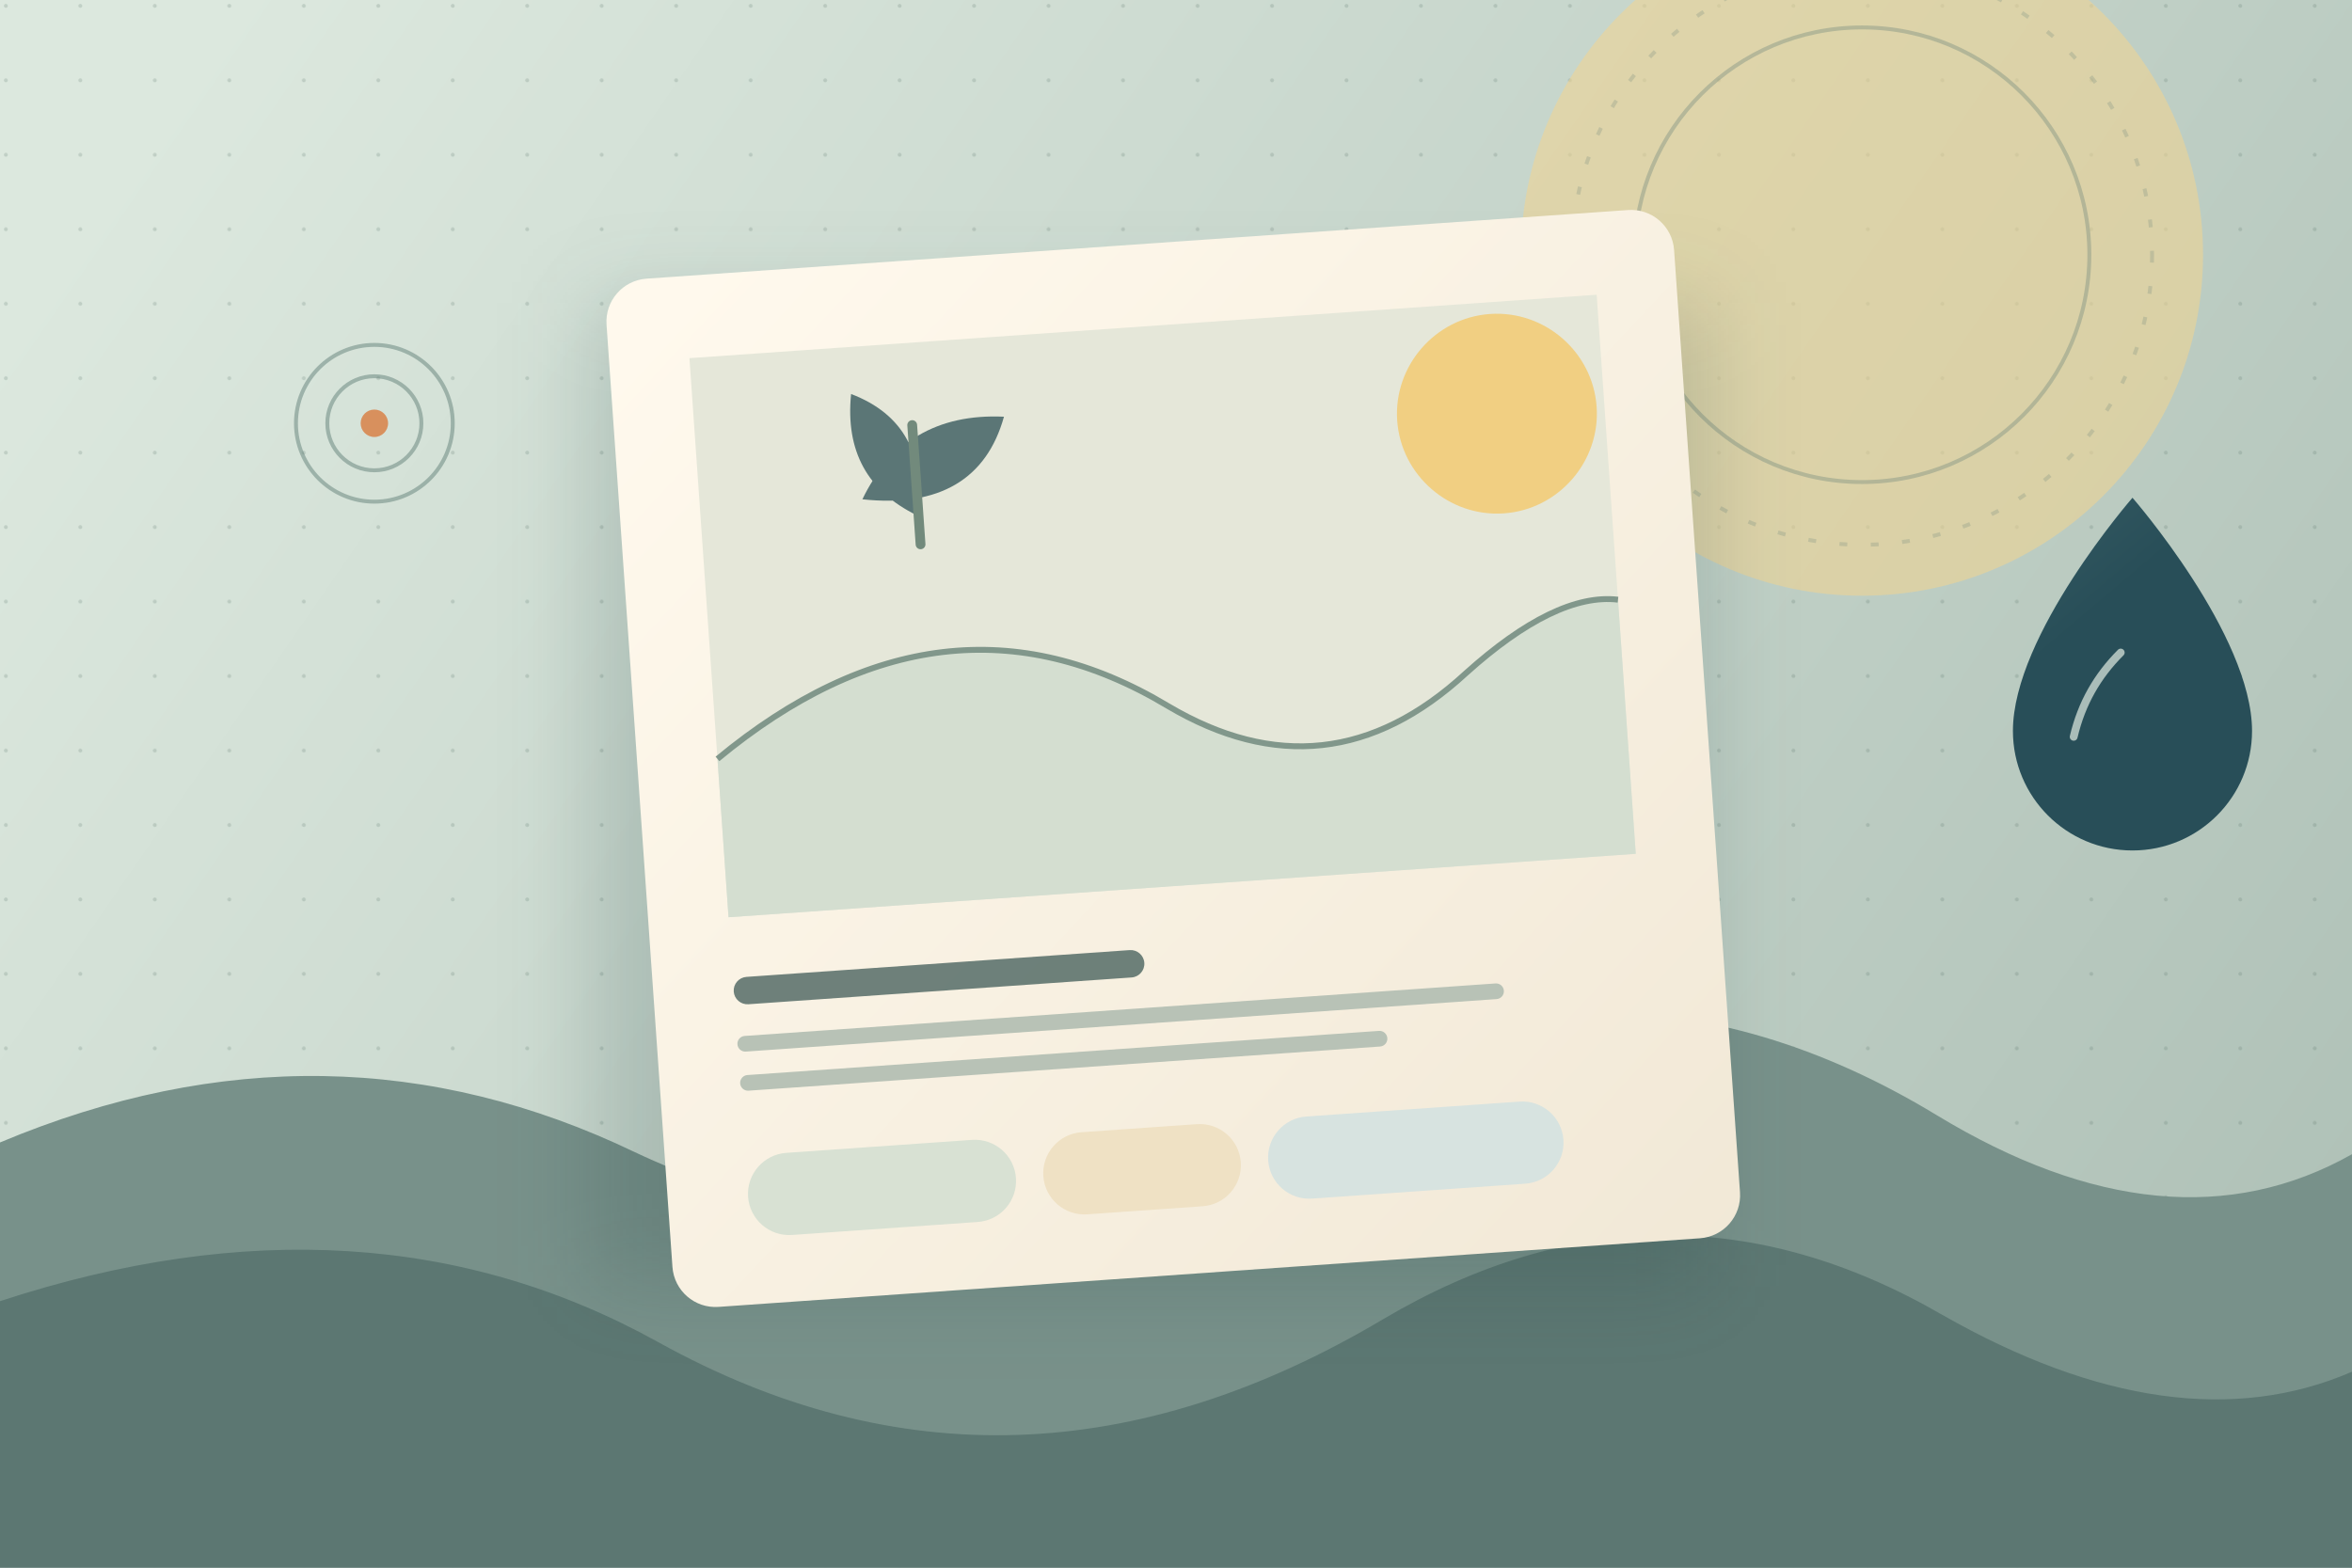
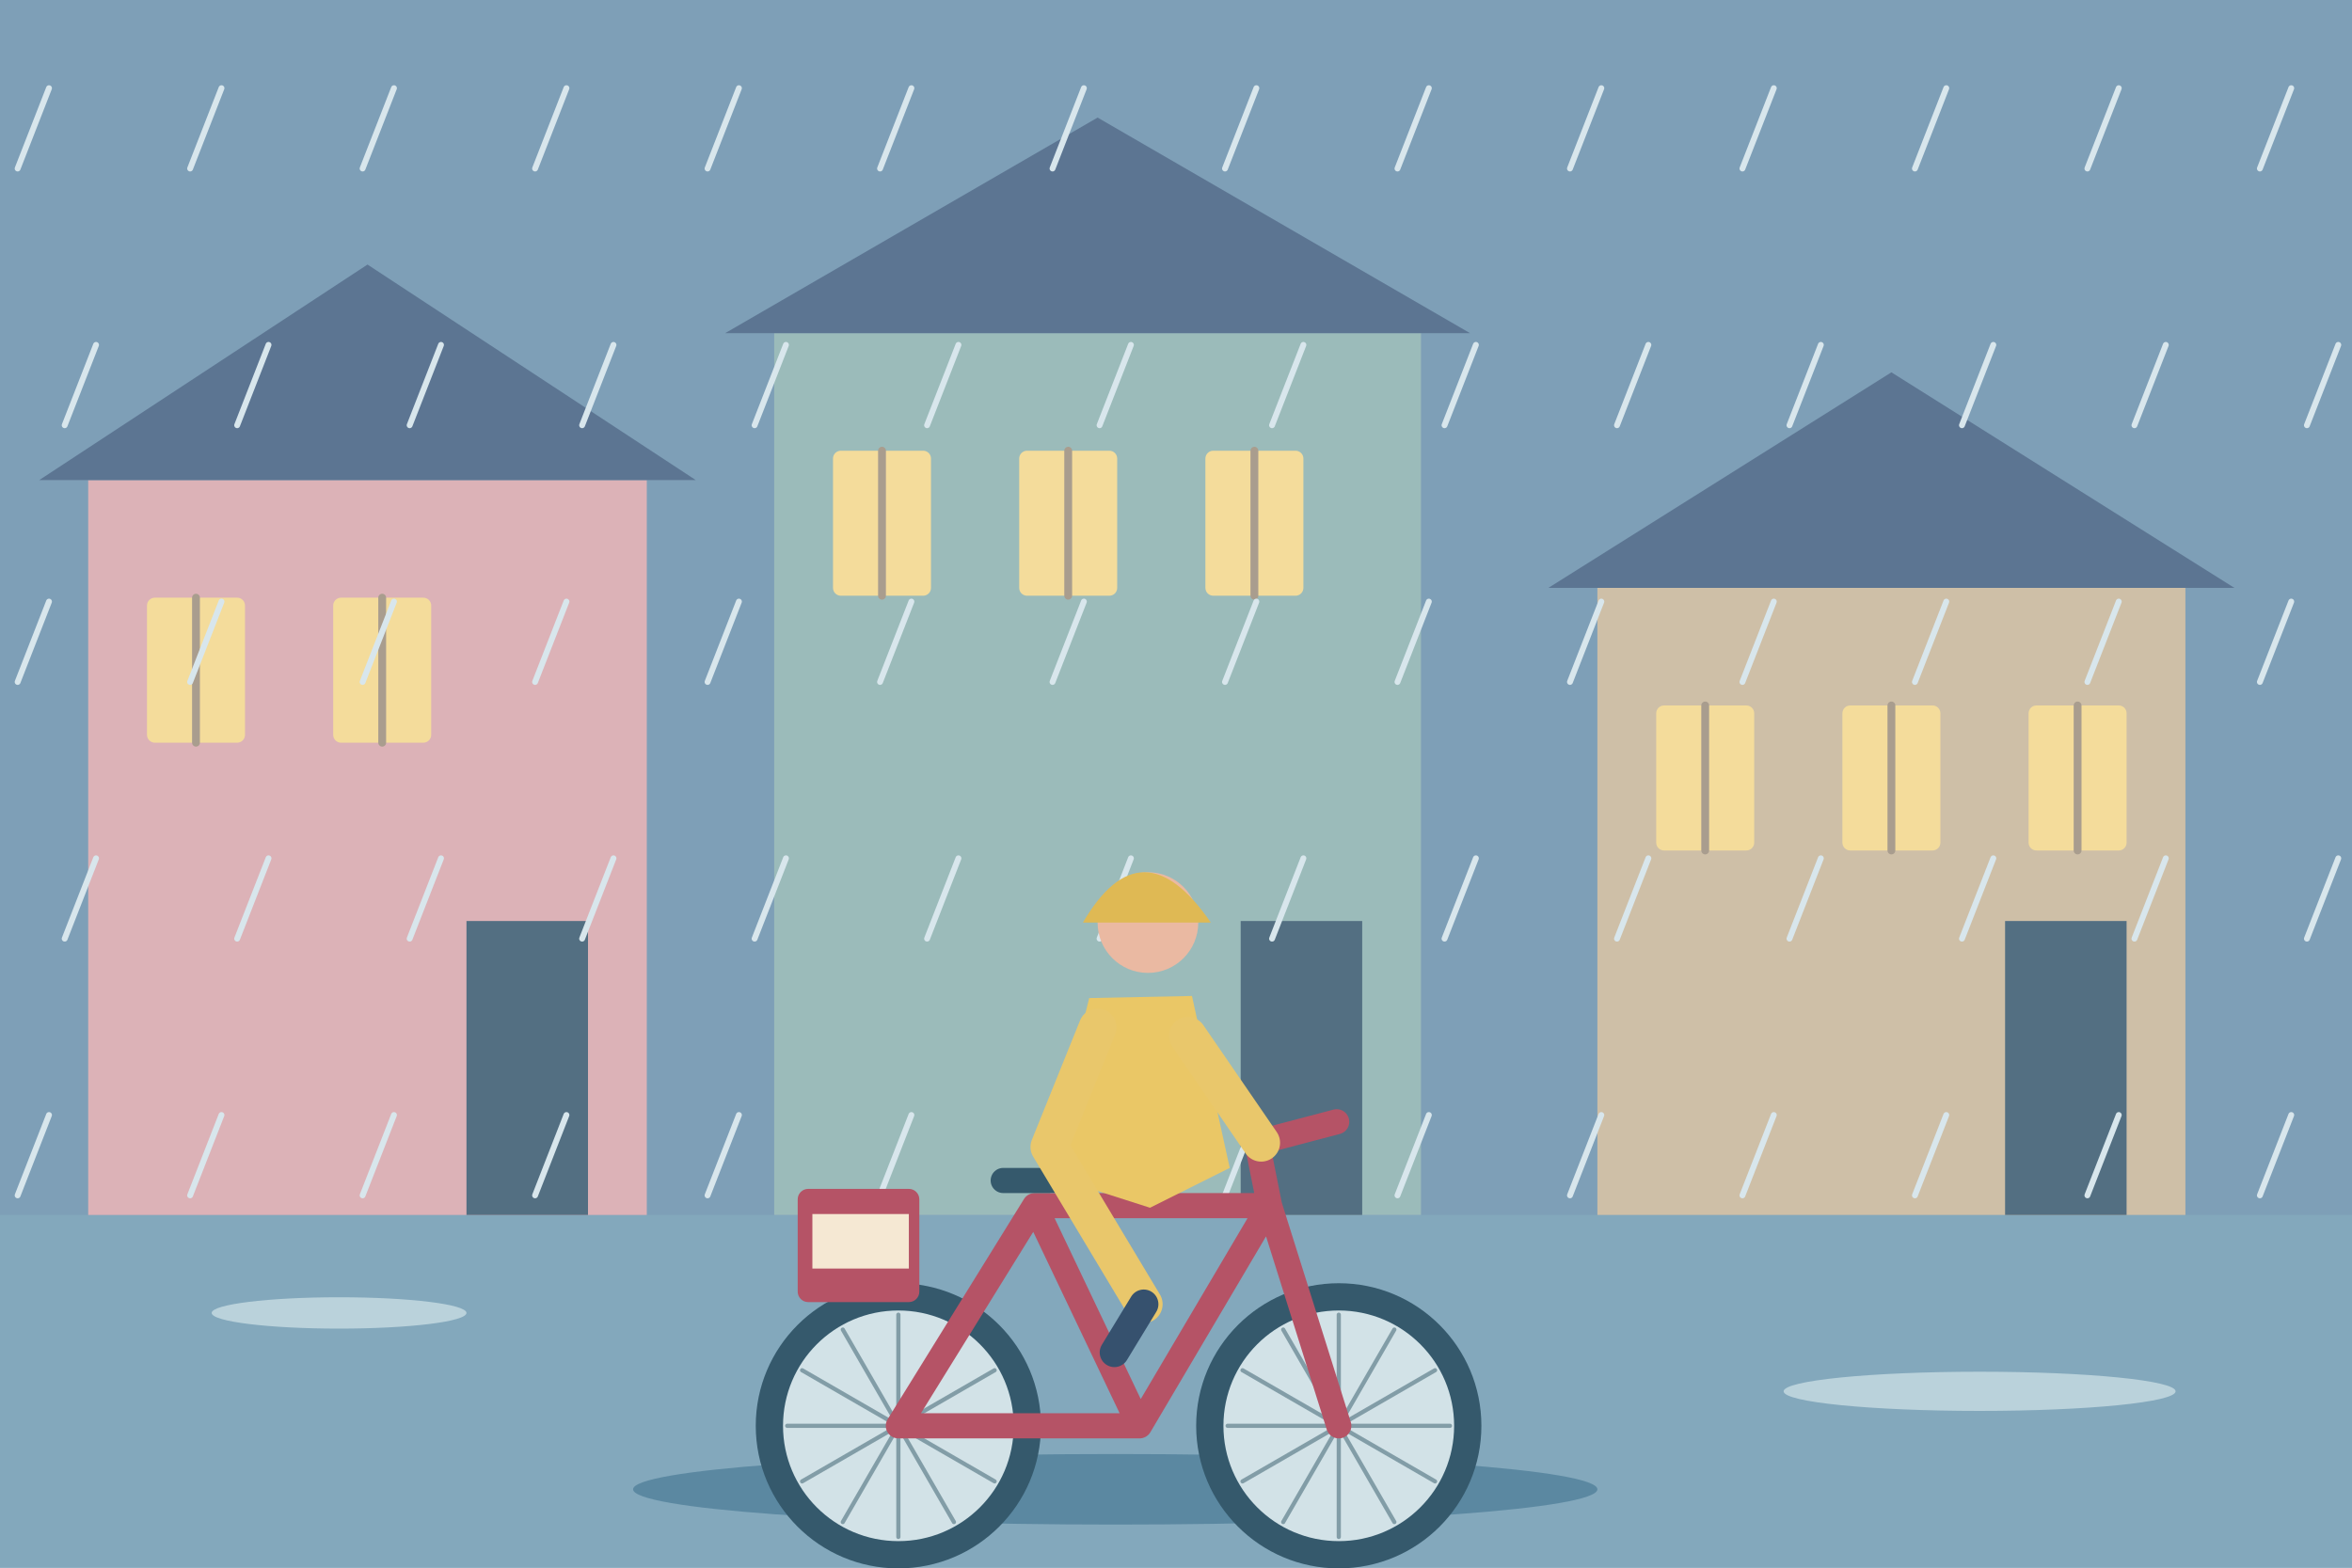
- <svg xmlns="http://www.w3.org/2000/svg" width="1200" height="800" viewBox="0 0 1200 800" fill="none">
-   <defs>
-     <linearGradient id="mint" x1="82" y1="53" x2="1120" y2="771" gradientUnits="userSpaceOnUse">
-       <stop stop-color="#DCE8DE" />
-       <stop offset="1" stop-color="#AFC1B7" />
-     </linearGradient>
-     <linearGradient id="card" x1="343" y1="150" x2="847" y2="690" gradientUnits="userSpaceOnUse">
-       <stop stop-color="#FFF9ED" />
-       <stop offset="1" stop-color="#F1E8D6" />
-     </linearGradient>
-     <linearGradient id="drop" x1="776" y1="203" x2="952" y2="411" gradientUnits="userSpaceOnUse">
-       <stop stop-color="#5C8084" />
-       <stop offset="1" stop-color="#284E58" />
-     </linearGradient>
-     <filter id="lift" x="227" y="79" width="793" height="705" color-interpolation-filters="sRGB" filterUnits="userSpaceOnUse">
-       <feGaussianBlur stdDeviation="23" />
-     </filter>
-     <pattern id="dotgrid" width="38" height="38" patternUnits="userSpaceOnUse">
-       <circle cx="3" cy="3" r="1" fill="#587168" fill-opacity=".2" />
-     </pattern>
-   </defs>
-   <path fill="url(#mint)" d="M0 0h1200v800H0z" />
-   <path fill="url(#dotgrid)" d="M0 0h1200v800H0z" />
-   <circle cx="950" cy="130" r="174" fill="#F0D492" fill-opacity=".58" />
-   <circle cx="950" cy="130" r="116" stroke="#68827A" stroke-opacity=".35" stroke-width="2" />
-   <circle cx="950" cy="130" r="148" stroke="#68827A" stroke-opacity=".24" stroke-width="2" stroke-dasharray="4 12" />
-   <path fill="#78918A" d="M0 583c112-47 220-45 324 5 104 49 207 43 308-17 120-72 239-73 356-2 79 48 150 55 212 20v211H0z" />
-   <path fill="#536F6B" fill-opacity=".76" d="M0 664c125-41 237-34 336 21 121 67 244 63 370-12 95-56 190-57 285-2 79 45 149 55 209 29v100H0z" />
-   <path fill="#1F403F" fill-opacity=".18" filter="url(#lift)" d="M301 155h570v501H301z" />
-   <g transform="rotate(-4 600 407)">
-     <rect x="327" y="124" width="546" height="526" rx="22" fill="url(#card)" />
-     <path fill="#E5E7D9" d="M368 166h464v286H368z" />
-     <path fill="#D4DED0" d="M368 371c81-58 158-62 231-11 52 36 103 34 153-6 32-25 59-36 80-32v130H368z" />
-     <path stroke="#81978B" stroke-width="3" d="M368 371c81-58 158-62 231-11 52 36 103 34 153-6 32-25 59-36 80-32" />
-     <path fill="#F1CF82" d="M726 223c0-28 23-51 51-51s51 23 51 51-23 51-51 51-51-23-51-51Z" />
-     <path fill="#5B7676" d="M451 244c16-28 41-41 75-37-11 31-36 44-75 37Z" />
-     <path fill="#5B7676" d="M478 254c-24-14-34-35-29-64 26 12 36 34 29 64Z" />
-     <path stroke="#728A7C" stroke-width="5" stroke-linecap="round" d="M479 269v-61" />
-     <rect x="368" y="483" width="210" height="14" rx="7" fill="#47615D" fill-opacity=".78" />
-     <rect x="368" y="513" width="392" height="8" rx="4" fill="#B8C2B6" />
-     <rect x="368" y="533" width="331" height="8" rx="4" fill="#B8C2B6" />
-     <rect x="368" y="574" width="137" height="42" rx="21" fill="#D8E1D3" />
-     <rect x="519" y="574" width="101" height="42" rx="21" fill="#EFE1C4" />
-     <rect x="634" y="574" width="151" height="42" rx="21" fill="#D7E3E0" />
+ <svg xmlns="http://www.w3.org/2000/svg" width="1200" height="800" viewBox="0 0 1200 800">
+   <rect x="0" y="0" width="1200" height="800" rx="0" fill="#7e9fb7" />
+   <rect x="0" y="620" width="1200" height="180" rx="0" fill="#83a8bc" />
+   <rect x="45" y="245" width="285" height="375" rx="0" fill="#dcb2b7" />
+   <path d="M20 245L187.5 135L355 245Z" fill="#5c7592" stroke="none" stroke-width="1" stroke-linecap="round" stroke-linejoin="round" />
+   <rect x="238" y="470" width="62" height="150" rx="0" fill="#536f82" />
+   <rect x="75" y="305" width="50" height="74" rx="4" fill="#f4dc9b" />
+   <path d="M100 305L100 379" fill="none" stroke="#a99d8e" stroke-width="4" stroke-linecap="round" stroke-linejoin="round" />
+   <rect x="170" y="305" width="50" height="74" rx="4" fill="#f4dc9b" />
+   <path d="M195 305L195 379" fill="none" stroke="#a99d8e" stroke-width="4" stroke-linecap="round" stroke-linejoin="round" />
+   <rect x="395" y="170" width="330" height="450" rx="0" fill="#9bbbba" />
+   <path d="M370 170L560.0 60L750 170Z" fill="#5c7592" stroke="none" stroke-width="1" stroke-linecap="round" stroke-linejoin="round" />
+   <rect x="633" y="470" width="62" height="150" rx="0" fill="#536f82" />
+   <rect x="425" y="230" width="50" height="74" rx="4" fill="#f4dc9b" />
+   <path d="M450 230L450 304" fill="none" stroke="#a99d8e" stroke-width="4" stroke-linecap="round" stroke-linejoin="round" />
+   <rect x="520" y="230" width="50" height="74" rx="4" fill="#f4dc9b" />
+   <path d="M545 230L545 304" fill="none" stroke="#a99d8e" stroke-width="4" stroke-linecap="round" stroke-linejoin="round" />
+   <rect x="615" y="230" width="50" height="74" rx="4" fill="#f4dc9b" />
+   <path d="M640 230L640 304" fill="none" stroke="#a99d8e" stroke-width="4" stroke-linecap="round" stroke-linejoin="round" />
+   <rect x="815" y="300" width="300" height="320" rx="0" fill="#cebfa7" />
+   <path d="M790 300L965.0 190L1140 300Z" fill="#5c7592" stroke="none" stroke-width="1" stroke-linecap="round" stroke-linejoin="round" />
+   <rect x="1023" y="470" width="62" height="150" rx="0" fill="#536f82" />
+   <rect x="845" y="360" width="50" height="74" rx="4" fill="#f4dc9b" />
+   <path d="M870 360L870 434" fill="none" stroke="#a99d8e" stroke-width="4" stroke-linecap="round" stroke-linejoin="round" />
+   <rect x="940" y="360" width="50" height="74" rx="4" fill="#f4dc9b" />
+   <path d="M965 360L965 434" fill="none" stroke="#a99d8e" stroke-width="4" stroke-linecap="round" stroke-linejoin="round" />
+   <rect x="1035" y="360" width="50" height="74" rx="4" fill="#f4dc9b" />
+   <path d="M1060 360L1060 434" fill="none" stroke="#a99d8e" stroke-width="4" stroke-linecap="round" stroke-linejoin="round" />
+   <path d="M25 45L9 86" fill="none" stroke="#d8e6ec" stroke-width="3" stroke-linecap="round" stroke-linejoin="round" />
+   <path d="M113 45L97 86" fill="none" stroke="#d8e6ec" stroke-width="3" stroke-linecap="round" stroke-linejoin="round" />
+   <path d="M201 45L185 86" fill="none" stroke="#d8e6ec" stroke-width="3" stroke-linecap="round" stroke-linejoin="round" />
+   <path d="M289 45L273 86" fill="none" stroke="#d8e6ec" stroke-width="3" stroke-linecap="round" stroke-linejoin="round" />
+   <path d="M377 45L361 86" fill="none" stroke="#d8e6ec" stroke-width="3" stroke-linecap="round" stroke-linejoin="round" />
+   <path d="M465 45L449 86" fill="none" stroke="#d8e6ec" stroke-width="3" stroke-linecap="round" stroke-linejoin="round" />
+   <path d="M553 45L537 86" fill="none" stroke="#d8e6ec" stroke-width="3" stroke-linecap="round" stroke-linejoin="round" />
+   <path d="M641 45L625 86" fill="none" stroke="#d8e6ec" stroke-width="3" stroke-linecap="round" stroke-linejoin="round" />
+   <path d="M729 45L713 86" fill="none" stroke="#d8e6ec" stroke-width="3" stroke-linecap="round" stroke-linejoin="round" />
+   <path d="M817 45L801 86" fill="none" stroke="#d8e6ec" stroke-width="3" stroke-linecap="round" stroke-linejoin="round" />
+   <path d="M905 45L889 86" fill="none" stroke="#d8e6ec" stroke-width="3" stroke-linecap="round" stroke-linejoin="round" />
+   <path d="M993 45L977 86" fill="none" stroke="#d8e6ec" stroke-width="3" stroke-linecap="round" stroke-linejoin="round" />
+   <path d="M1081 45L1065 86" fill="none" stroke="#d8e6ec" stroke-width="3" stroke-linecap="round" stroke-linejoin="round" />
+   <path d="M1169 45L1153 86" fill="none" stroke="#d8e6ec" stroke-width="3" stroke-linecap="round" stroke-linejoin="round" />
+   <path d="M49 176L33 217" fill="none" stroke="#d8e6ec" stroke-width="3" stroke-linecap="round" stroke-linejoin="round" />
+   <path d="M137 176L121 217" fill="none" stroke="#d8e6ec" stroke-width="3" stroke-linecap="round" stroke-linejoin="round" />
+   <path d="M225 176L209 217" fill="none" stroke="#d8e6ec" stroke-width="3" stroke-linecap="round" stroke-linejoin="round" />
+   <path d="M313 176L297 217" fill="none" stroke="#d8e6ec" stroke-width="3" stroke-linecap="round" stroke-linejoin="round" />
+   <path d="M401 176L385 217" fill="none" stroke="#d8e6ec" stroke-width="3" stroke-linecap="round" stroke-linejoin="round" />
+   <path d="M489 176L473 217" fill="none" stroke="#d8e6ec" stroke-width="3" stroke-linecap="round" stroke-linejoin="round" />
+   <path d="M577 176L561 217" fill="none" stroke="#d8e6ec" stroke-width="3" stroke-linecap="round" stroke-linejoin="round" />
+   <path d="M665 176L649 217" fill="none" stroke="#d8e6ec" stroke-width="3" stroke-linecap="round" stroke-linejoin="round" />
+   <path d="M753 176L737 217" fill="none" stroke="#d8e6ec" stroke-width="3" stroke-linecap="round" stroke-linejoin="round" />
+   <path d="M841 176L825 217" fill="none" stroke="#d8e6ec" stroke-width="3" stroke-linecap="round" stroke-linejoin="round" />
+   <path d="M929 176L913 217" fill="none" stroke="#d8e6ec" stroke-width="3" stroke-linecap="round" stroke-linejoin="round" />
+   <path d="M1017 176L1001 217" fill="none" stroke="#d8e6ec" stroke-width="3" stroke-linecap="round" stroke-linejoin="round" />
+   <path d="M1105 176L1089 217" fill="none" stroke="#d8e6ec" stroke-width="3" stroke-linecap="round" stroke-linejoin="round" />
+   <path d="M1193 176L1177 217" fill="none" stroke="#d8e6ec" stroke-width="3" stroke-linecap="round" stroke-linejoin="round" />
+   <path d="M25 307L9 348" fill="none" stroke="#d8e6ec" stroke-width="3" stroke-linecap="round" stroke-linejoin="round" />
+   <path d="M113 307L97 348" fill="none" stroke="#d8e6ec" stroke-width="3" stroke-linecap="round" stroke-linejoin="round" />
+   <path d="M201 307L185 348" fill="none" stroke="#d8e6ec" stroke-width="3" stroke-linecap="round" stroke-linejoin="round" />
+   <path d="M289 307L273 348" fill="none" stroke="#d8e6ec" stroke-width="3" stroke-linecap="round" stroke-linejoin="round" />
+   <path d="M377 307L361 348" fill="none" stroke="#d8e6ec" stroke-width="3" stroke-linecap="round" stroke-linejoin="round" />
+   <path d="M465 307L449 348" fill="none" stroke="#d8e6ec" stroke-width="3" stroke-linecap="round" stroke-linejoin="round" />
+   <path d="M553 307L537 348" fill="none" stroke="#d8e6ec" stroke-width="3" stroke-linecap="round" stroke-linejoin="round" />
+   <path d="M641 307L625 348" fill="none" stroke="#d8e6ec" stroke-width="3" stroke-linecap="round" stroke-linejoin="round" />
+   <path d="M729 307L713 348" fill="none" stroke="#d8e6ec" stroke-width="3" stroke-linecap="round" stroke-linejoin="round" />
+   <path d="M817 307L801 348" fill="none" stroke="#d8e6ec" stroke-width="3" stroke-linecap="round" stroke-linejoin="round" />
+   <path d="M905 307L889 348" fill="none" stroke="#d8e6ec" stroke-width="3" stroke-linecap="round" stroke-linejoin="round" />
+   <path d="M993 307L977 348" fill="none" stroke="#d8e6ec" stroke-width="3" stroke-linecap="round" stroke-linejoin="round" />
+   <path d="M1081 307L1065 348" fill="none" stroke="#d8e6ec" stroke-width="3" stroke-linecap="round" stroke-linejoin="round" />
+   <path d="M1169 307L1153 348" fill="none" stroke="#d8e6ec" stroke-width="3" stroke-linecap="round" stroke-linejoin="round" />
+   <path d="M49 438L33 479" fill="none" stroke="#d8e6ec" stroke-width="3" stroke-linecap="round" stroke-linejoin="round" />
+   <path d="M137 438L121 479" fill="none" stroke="#d8e6ec" stroke-width="3" stroke-linecap="round" stroke-linejoin="round" />
+   <path d="M225 438L209 479" fill="none" stroke="#d8e6ec" stroke-width="3" stroke-linecap="round" stroke-linejoin="round" />
+   <path d="M313 438L297 479" fill="none" stroke="#d8e6ec" stroke-width="3" stroke-linecap="round" stroke-linejoin="round" />
+   <path d="M401 438L385 479" fill="none" stroke="#d8e6ec" stroke-width="3" stroke-linecap="round" stroke-linejoin="round" />
+   <path d="M489 438L473 479" fill="none" stroke="#d8e6ec" stroke-width="3" stroke-linecap="round" stroke-linejoin="round" />
+   <path d="M577 438L561 479" fill="none" stroke="#d8e6ec" stroke-width="3" stroke-linecap="round" stroke-linejoin="round" />
+   <path d="M665 438L649 479" fill="none" stroke="#d8e6ec" stroke-width="3" stroke-linecap="round" stroke-linejoin="round" />
+   <path d="M753 438L737 479" fill="none" stroke="#d8e6ec" stroke-width="3" stroke-linecap="round" stroke-linejoin="round" />
+   <path d="M841 438L825 479" fill="none" stroke="#d8e6ec" stroke-width="3" stroke-linecap="round" stroke-linejoin="round" />
+   <path d="M929 438L913 479" fill="none" stroke="#d8e6ec" stroke-width="3" stroke-linecap="round" stroke-linejoin="round" />
+   <path d="M1017 438L1001 479" fill="none" stroke="#d8e6ec" stroke-width="3" stroke-linecap="round" stroke-linejoin="round" />
+   <path d="M1105 438L1089 479" fill="none" stroke="#d8e6ec" stroke-width="3" stroke-linecap="round" stroke-linejoin="round" />
+   <path d="M1193 438L1177 479" fill="none" stroke="#d8e6ec" stroke-width="3" stroke-linecap="round" stroke-linejoin="round" />
+   <path d="M25 569L9 610" fill="none" stroke="#d8e6ec" stroke-width="3" stroke-linecap="round" stroke-linejoin="round" />
+   <path d="M113 569L97 610" fill="none" stroke="#d8e6ec" stroke-width="3" stroke-linecap="round" stroke-linejoin="round" />
+   <path d="M201 569L185 610" fill="none" stroke="#d8e6ec" stroke-width="3" stroke-linecap="round" stroke-linejoin="round" />
+   <path d="M289 569L273 610" fill="none" stroke="#d8e6ec" stroke-width="3" stroke-linecap="round" stroke-linejoin="round" />
+   <path d="M377 569L361 610" fill="none" stroke="#d8e6ec" stroke-width="3" stroke-linecap="round" stroke-linejoin="round" />
+   <path d="M465 569L449 610" fill="none" stroke="#d8e6ec" stroke-width="3" stroke-linecap="round" stroke-linejoin="round" />
+   <path d="M553 569L537 610" fill="none" stroke="#d8e6ec" stroke-width="3" stroke-linecap="round" stroke-linejoin="round" />
+   <path d="M641 569L625 610" fill="none" stroke="#d8e6ec" stroke-width="3" stroke-linecap="round" stroke-linejoin="round" />
+   <path d="M729 569L713 610" fill="none" stroke="#d8e6ec" stroke-width="3" stroke-linecap="round" stroke-linejoin="round" />
+   <path d="M817 569L801 610" fill="none" stroke="#d8e6ec" stroke-width="3" stroke-linecap="round" stroke-linejoin="round" />
+   <path d="M905 569L889 610" fill="none" stroke="#d8e6ec" stroke-width="3" stroke-linecap="round" stroke-linejoin="round" />
+   <path d="M993 569L977 610" fill="none" stroke="#d8e6ec" stroke-width="3" stroke-linecap="round" stroke-linejoin="round" />
+   <path d="M1081 569L1065 610" fill="none" stroke="#d8e6ec" stroke-width="3" stroke-linecap="round" stroke-linejoin="round" />
+   <path d="M1169 569L1153 610" fill="none" stroke="#d8e6ec" stroke-width="3" stroke-linecap="round" stroke-linejoin="round" />
+   <ellipse cx="569" cy="760" rx="246" ry="18" fill="#5b88a1" />
+   <g transform="translate(560 642) scale(1.07)">
+     <circle cx="-95" cy="80" r="68" fill="#35596c" />
+     <circle cx="-95" cy="80" r="55" fill="#d2e2e7" />
+     <path d="M-148.0 80.0L-42.0 80.0" fill="none" stroke="#829da7" stroke-width="2" stroke-linecap="round" stroke-linejoin="round" />
+     <path d="M-140.899 53.5L-49.101 106.5" fill="none" stroke="#829da7" stroke-width="2" stroke-linecap="round" stroke-linejoin="round" />
+     <path d="M-121.5 34.101L-68.5 125.899" fill="none" stroke="#829da7" stroke-width="2" stroke-linecap="round" stroke-linejoin="round" />
+     <path d="M-95.0 27.0L-95.0 133.0" fill="none" stroke="#829da7" stroke-width="2" stroke-linecap="round" stroke-linejoin="round" />
+     <path d="M-68.5 34.101L-121.5 125.899" fill="none" stroke="#829da7" stroke-width="2" stroke-linecap="round" stroke-linejoin="round" />
+     <path d="M-49.101 53.5L-140.899 106.5" fill="none" stroke="#829da7" stroke-width="2" stroke-linecap="round" stroke-linejoin="round" />
+     <circle cx="115" cy="80" r="68" fill="#35596c" />
+     <circle cx="115" cy="80" r="55" fill="#d2e2e7" />
+     <path d="M62.0 80.0L168.0 80.0" fill="none" stroke="#829da7" stroke-width="2" stroke-linecap="round" stroke-linejoin="round" />
+     <path d="M69.101 53.5L160.899 106.5" fill="none" stroke="#829da7" stroke-width="2" stroke-linecap="round" stroke-linejoin="round" />
+     <path d="M88.5 34.101L141.5 125.899" fill="none" stroke="#829da7" stroke-width="2" stroke-linecap="round" stroke-linejoin="round" />
+     <path d="M115.0 27.0L115.0 133.0" fill="none" stroke="#829da7" stroke-width="2" stroke-linecap="round" stroke-linejoin="round" />
+     <path d="M141.5 34.101L88.5 125.899" fill="none" stroke="#829da7" stroke-width="2" stroke-linecap="round" stroke-linejoin="round" />
+     <path d="M160.899 53.5L69.101 106.5" fill="none" stroke="#829da7" stroke-width="2" stroke-linecap="round" stroke-linejoin="round" />
+     <path d="M-95 80L-30-25L20 80L-95 80M-30-25L82-25L20 80M82-25L115 80M82-25L76-55L114-65" fill="none" stroke="#b55366" stroke-width="12" stroke-linecap="round" stroke-linejoin="round" />
+     <path d="M-45 -37L-8 -37" fill="none" stroke="#35596c" stroke-width="12" stroke-linecap="round" stroke-linejoin="round" />
+     <path d="M-25-40L-4-124L45-125L63-43L25-24Z" fill="#eac766" stroke="none" stroke-width="1" stroke-linecap="round" stroke-linejoin="round" />
+     <circle cx="24" cy="-160" r="24" fill="#eab9a2" />
+     <path d="M-7-160q28-48 61 0Z" fill="#dfb954" stroke="none" stroke-width="1" stroke-linecap="round" stroke-linejoin="round" />
+     <path d="M0-110L-23-53L22 22M43-106L78-55" fill="none" stroke="#e9c76b" stroke-width="18" stroke-linecap="round" stroke-linejoin="round" />
+     <path d="M22 22L8 45" fill="none" stroke="#36516e" stroke-width="14" stroke-linecap="round" stroke-linejoin="round" />
+     <rect x="-143" y="-33" width="58" height="54" rx="5" fill="#b55366" />
+     <rect x="-136" y="-21" width="46" height="26" rx="0" fill="#f5e8d3" />
  </g>
-   <path fill="url(#drop)" d="M1027 373c0-49 61-119 61-119s61 70 61 119a61 61 0 1 1-122 0Z" />
-   <path stroke="#DCE8DE" stroke-opacity=".72" stroke-width="4" stroke-linecap="round" d="M1058 376c4-17 12-31 24-43" />
-   <circle cx="191" cy="216" r="40" stroke="#4D6E67" stroke-opacity=".42" stroke-width="2" />
-   <circle cx="191" cy="216" r="24" stroke="#4D6E67" stroke-opacity=".42" stroke-width="2" />
-   <circle cx="191" cy="216" r="7" fill="#D8905D" />
+   <ellipse cx="1010" cy="710" rx="100" ry="10" fill="#bad2db" />
+   <ellipse cx="173" cy="670" rx="65" ry="8" fill="#bad2db" />
</svg>
